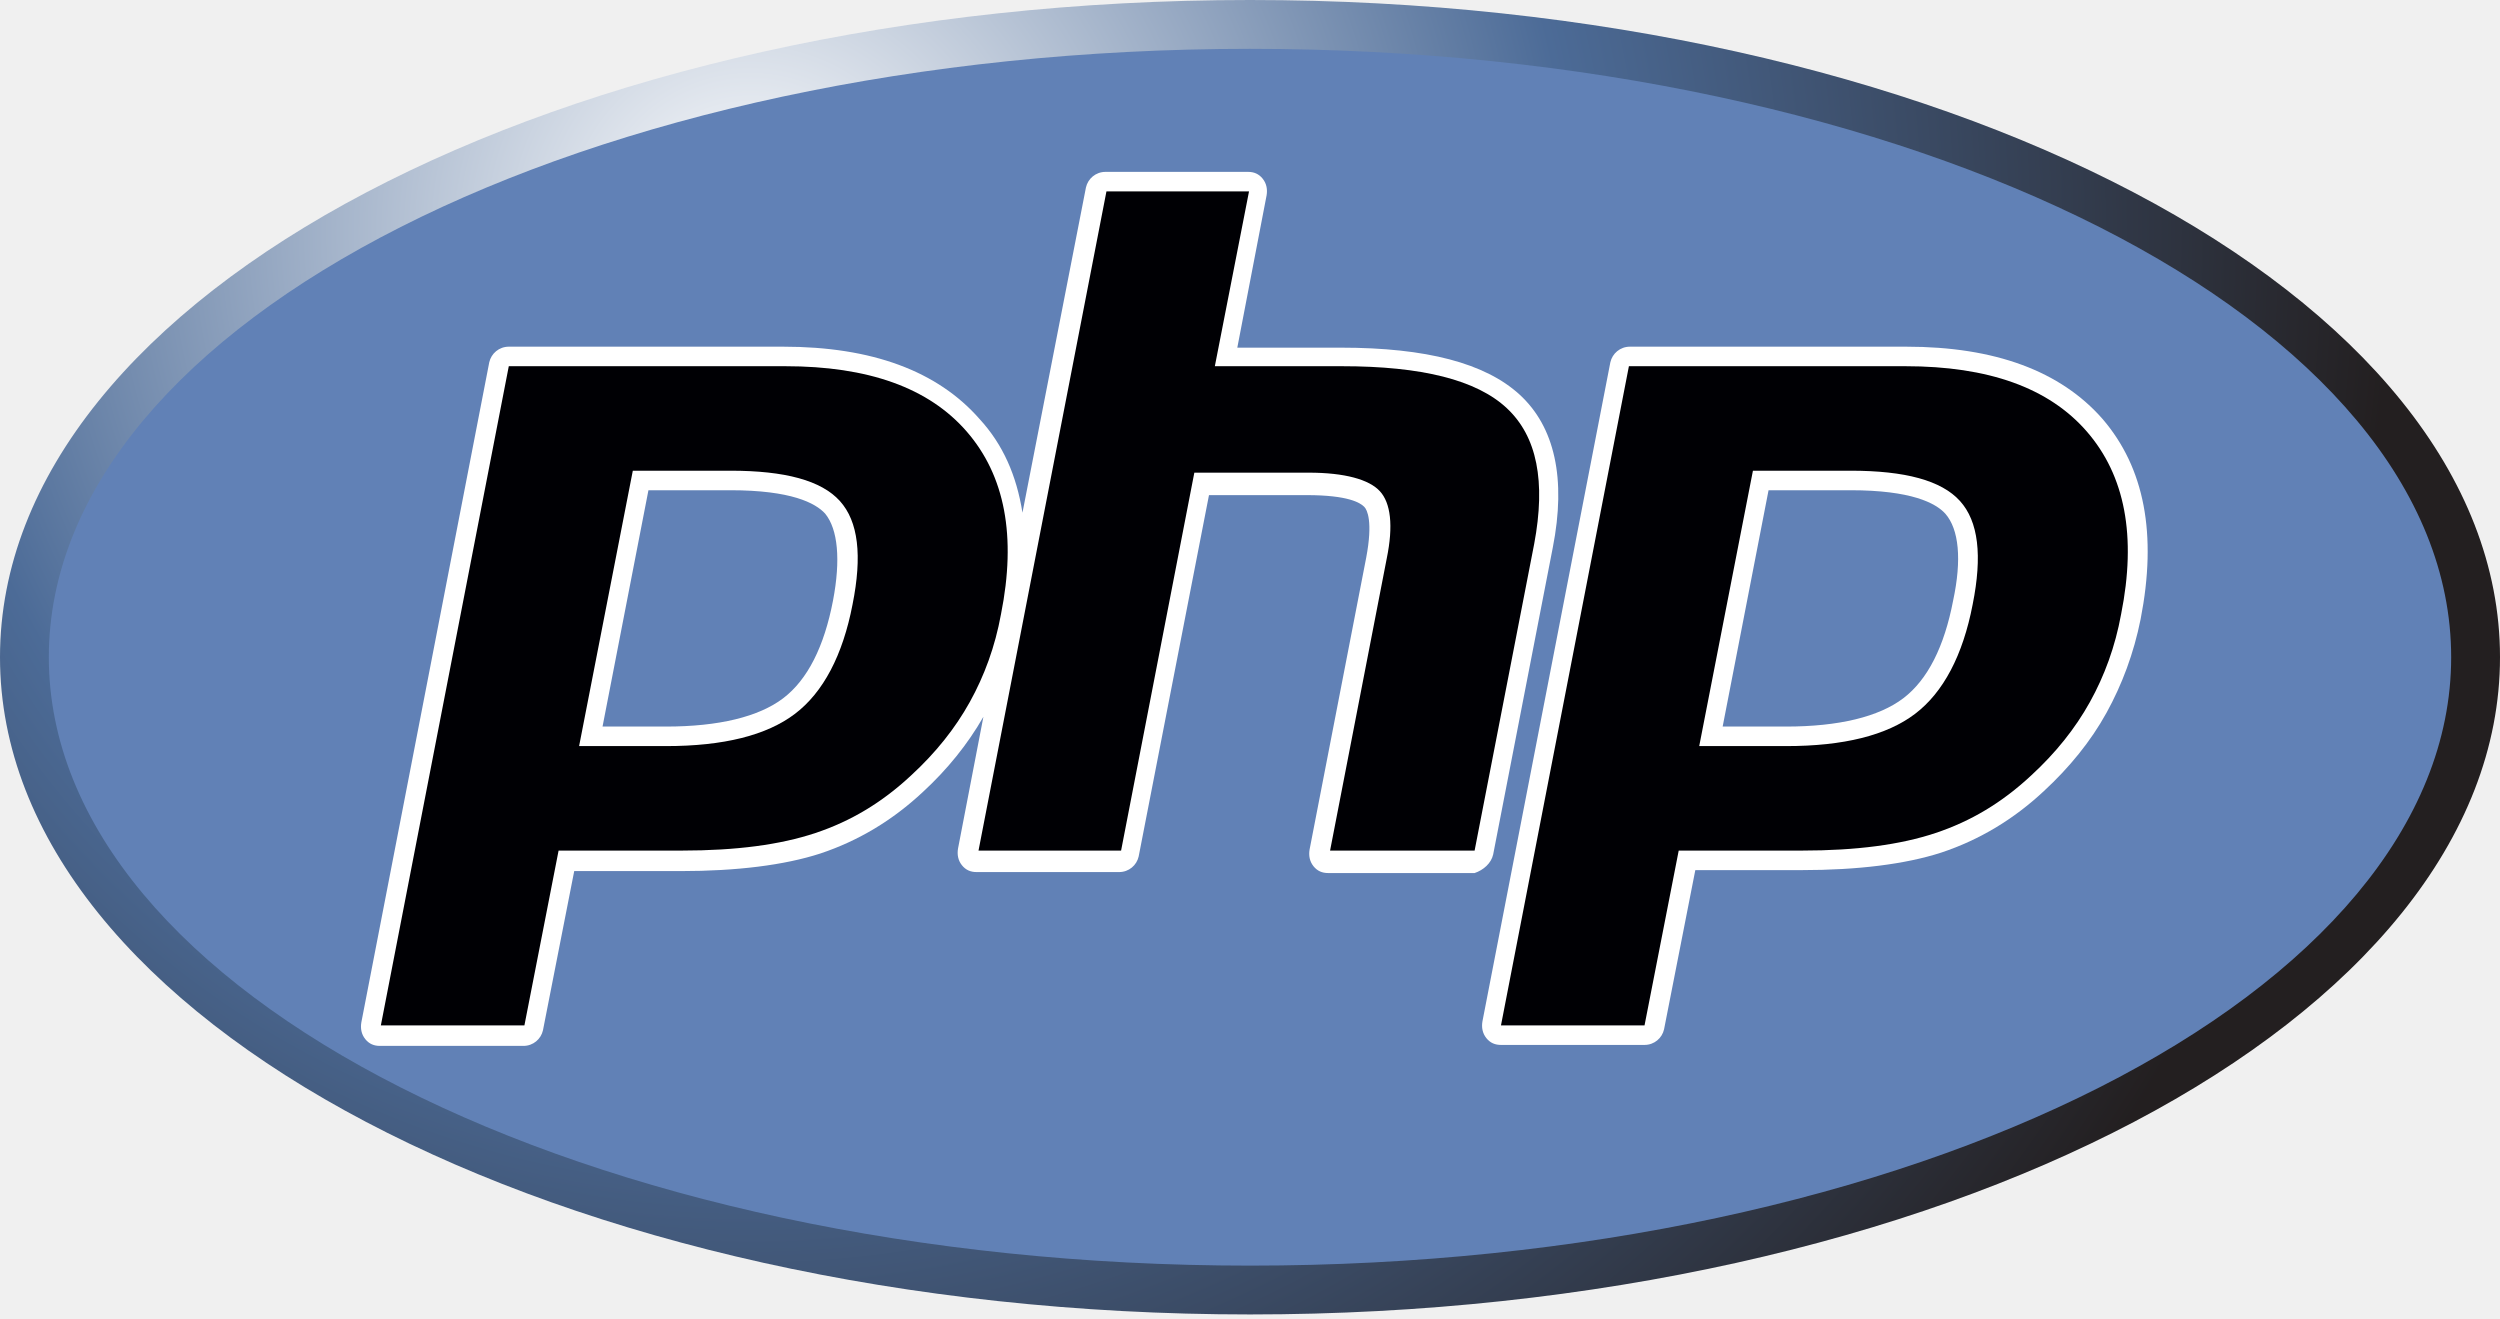
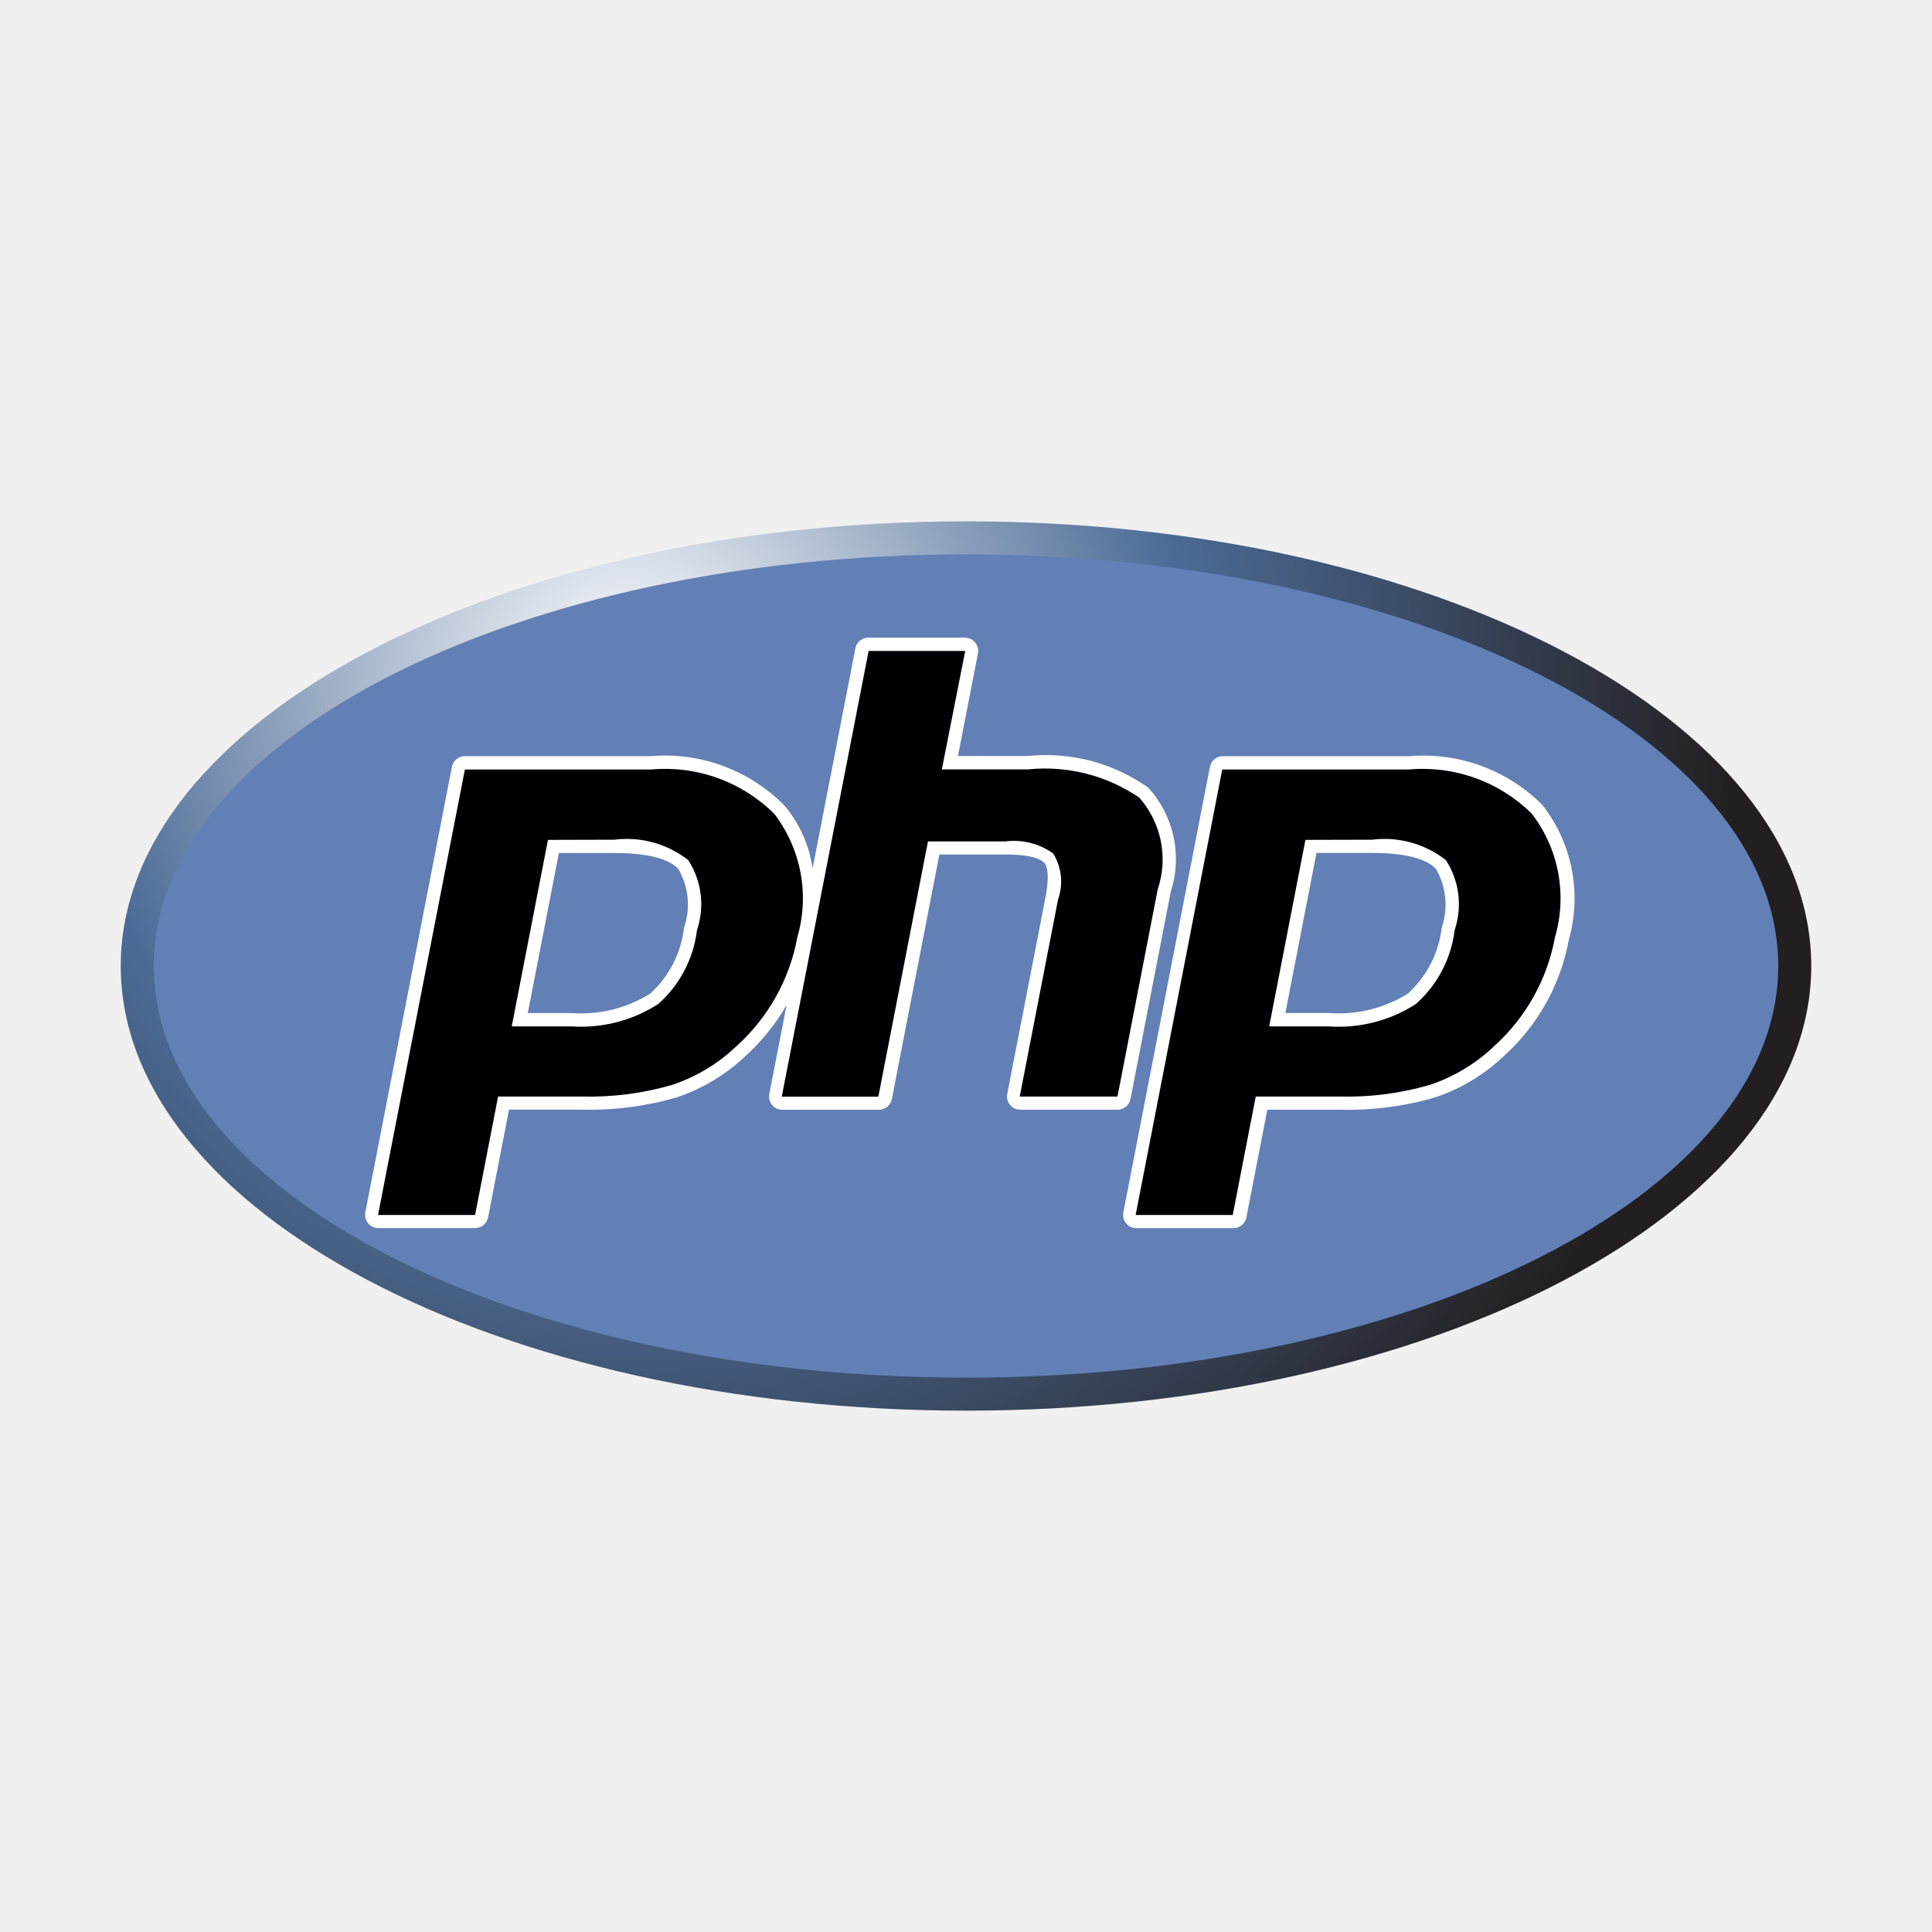
- <svg xmlns="http://www.w3.org/2000/svg" width="256px" height="135px" viewBox="0 0 256 135" version="1.1" preserveAspectRatio="xMidYMid">
+ <svg xmlns="http://www.w3.org/2000/svg" viewBox="0 0 32 32">
  <defs>
-     <radialGradient id="radialGradient-1" cx="0.837" cy="-125.811" r="363.057" gradientTransform="matrix(0.463 0 0 0.463 76.4644 81.9182)" gradientUnits="userSpaceOnUse">
-       <stop offset="0" style="stop-color:#FFFFFF" />
-       <stop offset="0.5" style="stop-color:#4C6B97" />
-       <stop offset="1" style="stop-color:#231F20" />
+     <radialGradient id="a" cx="-16.114" cy="20.532" r="18.384" gradientTransform="translate(26.52 -9.307)" gradientUnits="userSpaceOnUse">
+       <stop offset="0" stop-color="#fff" />
+       <stop offset="0.5" stop-color="#4c6b96" />
+       <stop offset="1" stop-color="#231f20" />
    </radialGradient>
  </defs>
-   <g>
-     <ellipse fill="url(#radialGradient-1)" cx="128" cy="67.3" rx="128" ry="67.3" />
-     <ellipse fill="#6181B6" cx="128" cy="67.3" rx="123" ry="62.3" />
-     <g>
-       <path fill="#FFFFFF" d="M152.9,87.5c0,0,6.1-31.4,6.1-31.4c1.4-7.1,0.2-12.4-3.4-15.7c-3.5-3.2-9.5-4.8-18.3-4.8h-10.6l3-15.6     c0.1-0.6,0-1.2-0.4-1.7c-0.4-0.5-0.9-0.7-1.5-0.7h-14.6c-1,0-1.8,0.7-2,1.6l-6.5,33.3c-0.6-3.8-2-7-4.4-9.6     c-4.3-4.9-11-7.4-20.1-7.4H52.1c-1,0-1.8,0.7-2,1.6L37,104.7c-0.1,0.6,0,1.2,0.4,1.7c0.4,0.5,0.9,0.7,1.5,0.7h14.7     c1,0,1.8-0.7,2-1.6l3.2-16.3h10.9c5.7,0,10.6-0.6,14.3-1.8c3.9-1.3,7.4-3.4,10.5-6.3c2.5-2.3,4.6-4.9,6.2-7.7l-2.6,13.5     c-0.1,0.6,0,1.2,0.4,1.7s0.9,0.7,1.5,0.7h14.6c1,0,1.8-0.7,2-1.6l7.2-37h10c4.3,0,5.5,0.8,5.9,1.2c0.3,0.3,0.9,1.5,0.2,5.2     l-5.8,29.9c-0.1,0.6,0,1.2,0.4,1.7c0.4,0.5,0.9,0.7,1.5,0.7H151C151.9,89.1,152.7,88.4,152.9,87.5z M85.3,61.5     c-0.9,4.7-2.6,8.1-5.1,10c-2.5,1.9-6.6,2.9-12,2.9h-6.5l4.7-24.2h8.4c6.2,0,8.7,1.3,9.7,2.4C85.8,54.2,86.1,57.3,85.3,61.5z" />
-       <path fill="#FFFFFF" d="M215.3,42.9c-4.3-4.9-11-7.4-20.1-7.4h-28.3c-1,0-1.8,0.7-2,1.6l-13.1,67.5c-0.1,0.6,0,1.2,0.4,1.7     c0.4,0.5,0.9,0.7,1.5,0.7h14.7c1,0,1.8-0.7,2-1.6l3.2-16.3h10.9c5.7,0,10.6-0.6,14.3-1.8c3.9-1.3,7.4-3.4,10.5-6.3     c2.6-2.4,4.8-5.1,6.4-8c1.6-2.9,2.8-6.1,3.5-9.6C220.9,54.7,219.6,47.9,215.3,42.9z M200,61.5c-0.9,4.7-2.6,8.1-5.1,10     c-2.5,1.9-6.6,2.9-12,2.9h-6.5l4.7-24.2h8.4c6.2,0,8.7,1.3,9.7,2.4C200.6,54.2,200.9,57.3,200,61.5z" />
-     </g>
-     <g>
-       <path fill="#000004" d="M74.8,48.2c5.6,0,9.3,1,11.2,3.1c1.9,2.1,2.3,5.6,1.3,10.6c-1,5.2-3,9-5.9,11.2c-2.9,2.2-7.3,3.3-13.2,3.3     h-8.9l5.5-28.2H74.8z M39,105h14.7l3.5-17.9h12.6c5.6,0,10.1-0.6,13.7-1.8c3.6-1.2,6.8-3.1,9.8-5.9c2.5-2.3,4.5-4.8,6-7.5     c1.5-2.7,2.6-5.7,3.2-9c1.6-8,0.4-14.2-3.5-18.7c-3.9-4.5-10.1-6.7-18.6-6.7H52.1L39,105z" />
-       <path fill="#000004" d="M113.3,19.6h14.6l-3.5,17.9h13c8.2,0,13.8,1.4,16.9,4.3c3.1,2.9,4,7.5,2.8,13.9L151,87.1h-14.8l5.8-29.9     c0.7-3.4,0.4-5.7-0.7-6.9c-1.1-1.2-3.6-1.9-7.3-1.9h-11.7l-7.5,38.7h-14.6L113.3,19.6z" />
-       <path fill="#000004" d="M189.5,48.2c5.6,0,9.3,1,11.2,3.1c1.9,2.1,2.3,5.6,1.3,10.6c-1,5.2-3,9-5.9,11.2c-2.9,2.2-7.3,3.3-13.2,3.3     h-8.9l5.5-28.2H189.5z M153.7,105h14.7l3.5-17.9h12.6c5.6,0,10.1-0.6,13.7-1.8c3.6-1.2,6.8-3.1,9.8-5.9c2.5-2.3,4.5-4.8,6-7.5     c1.5-2.7,2.6-5.7,3.2-9c1.6-8,0.4-14.2-3.5-18.7c-3.9-4.5-10.1-6.7-18.6-6.7h-28.3L153.7,105z" />
-     </g>
-   </g>
+   <ellipse cx="16" cy="16" rx="14" ry="7.365" style="fill:url(#a)" />
+   <ellipse cx="16" cy="16" rx="13.453" ry="6.818" style="fill:#6280b6" />
+   <path d="M18.725,18.2l.667-3.434a1.752,1.752,0,0,0-.372-1.719,2.929,2.929,0,0,0-2-.525H15.867l.331-1.7a.219.219,0,0,0-.215-.26h-1.6a.219.219,0,0,0-.215.177l-.709,3.646a2.051,2.051,0,0,0-.477-1.054,2.783,2.783,0,0,0-2.2-.807H7.7a.219.219,0,0,0-.215.177l-1.434,7.38a.219.219,0,0,0,.215.26H7.869a.219.219,0,0,0,.215-.177l.347-1.785h1.2a5.167,5.167,0,0,0,1.568-.2,3.068,3.068,0,0,0,1.15-.689,3.538,3.538,0,0,0,.68-.844l-.287,1.475a.219.219,0,0,0,.215.26h1.6a.219.219,0,0,0,.215-.177l.787-4.051h1.094c.466,0,.6.093.64.133s.1.165.025.569l-.635,3.265a.219.219,0,0,0,.215.26h1.62A.219.219,0,0,0,18.725,18.2ZM11.33,15.366a1.749,1.749,0,0,1-.561,1.092,2.171,2.171,0,0,1-1.315.321H8.742l.515-2.651h.921c.677,0,.949.145,1.059.266A1.181,1.181,0,0,1,11.33,15.366Z" style="fill:#fff" />
+   <path d="M25.546,13.332a2.783,2.783,0,0,0-2.2-.807H20.255a.219.219,0,0,0-.215.177l-1.434,7.38a.219.219,0,0,0,.215.26h1.608a.219.219,0,0,0,.215-.177l.347-1.785h1.2a5.167,5.167,0,0,0,1.568-.2,3.068,3.068,0,0,0,1.15-.689,3.425,3.425,0,0,0,1.076-1.927A2.512,2.512,0,0,0,25.546,13.332Zm-1.667,2.034a1.749,1.749,0,0,1-.561,1.092A2.171,2.171,0,0,1,22,16.778H21.29l.515-2.651h.921c.677,0,.949.145,1.059.266A1.181,1.181,0,0,1,23.879,15.366Z" style="fill:#fff" />
+   <path d="M10.178,13.908a1.645,1.645,0,0,1,1.221.338,1.34,1.34,0,0,1,.145,1.161,1.945,1.945,0,0,1-.642,1.223A2.361,2.361,0,0,1,9.454,17H8.476l.6-3.089ZM6.261,20.124H7.869l.381-1.962H9.627a4.931,4.931,0,0,0,1.5-.191,2.84,2.84,0,0,0,1.07-.642,3.207,3.207,0,0,0,1.01-1.808,2.3,2.3,0,0,0-.385-2.044,2.568,2.568,0,0,0-2.035-.732H7.7Z" style="fill:#000004" />
+   <path d="M14.387,10.782h1.6L15.6,12.744h1.421a2.767,2.767,0,0,1,1.85.468,1.548,1.548,0,0,1,.305,1.516l-.667,3.434H16.89l.635-3.265a.886.886,0,0,0-.08-.76,1.121,1.121,0,0,0-.8-.2H15.37l-.822,4.228h-1.6Z" style="fill:#000004" />
+   <path d="M22.727,13.908a1.645,1.645,0,0,1,1.221.338,1.34,1.34,0,0,1,.145,1.161,1.945,1.945,0,0,1-.642,1.223A2.361,2.361,0,0,1,22,17h-.978l.6-3.089ZM18.81,20.124h1.608l.381-1.962h1.377a4.931,4.931,0,0,0,1.5-.191,2.84,2.84,0,0,0,1.07-.642,3.207,3.207,0,0,0,1.01-1.808,2.3,2.3,0,0,0-.385-2.044,2.568,2.568,0,0,0-2.035-.732H20.244Z" style="fill:#000004" />
</svg>
